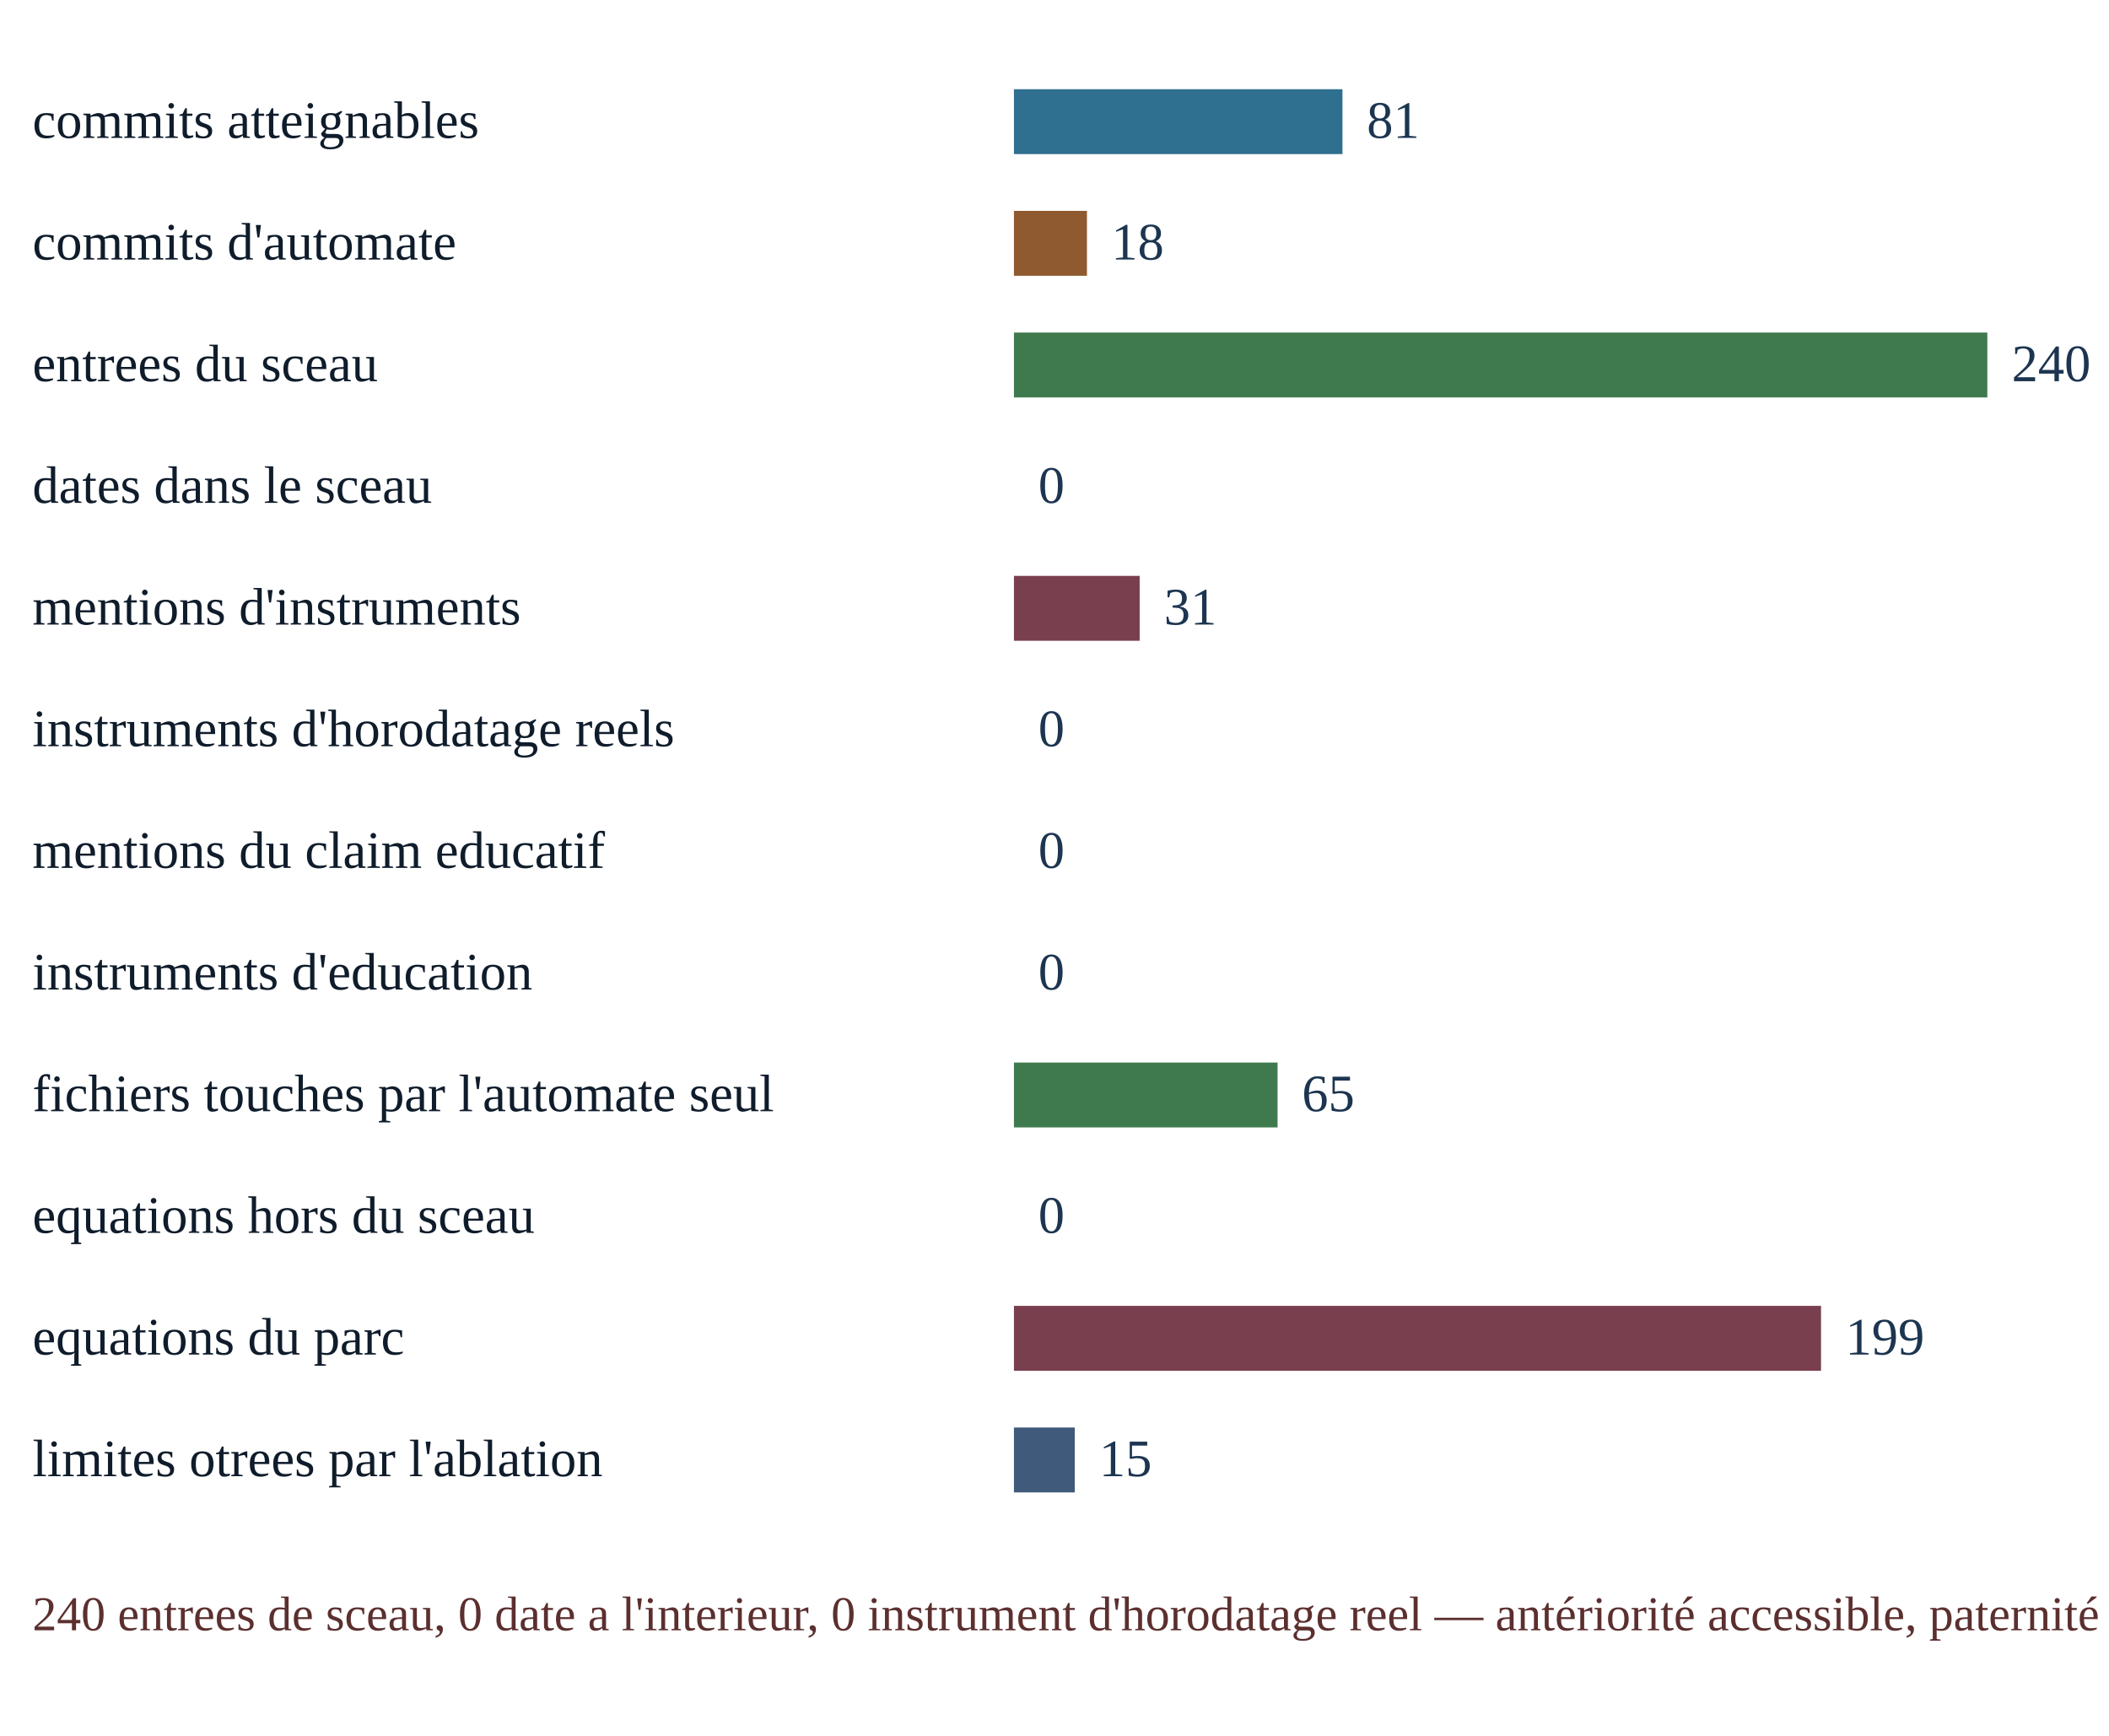
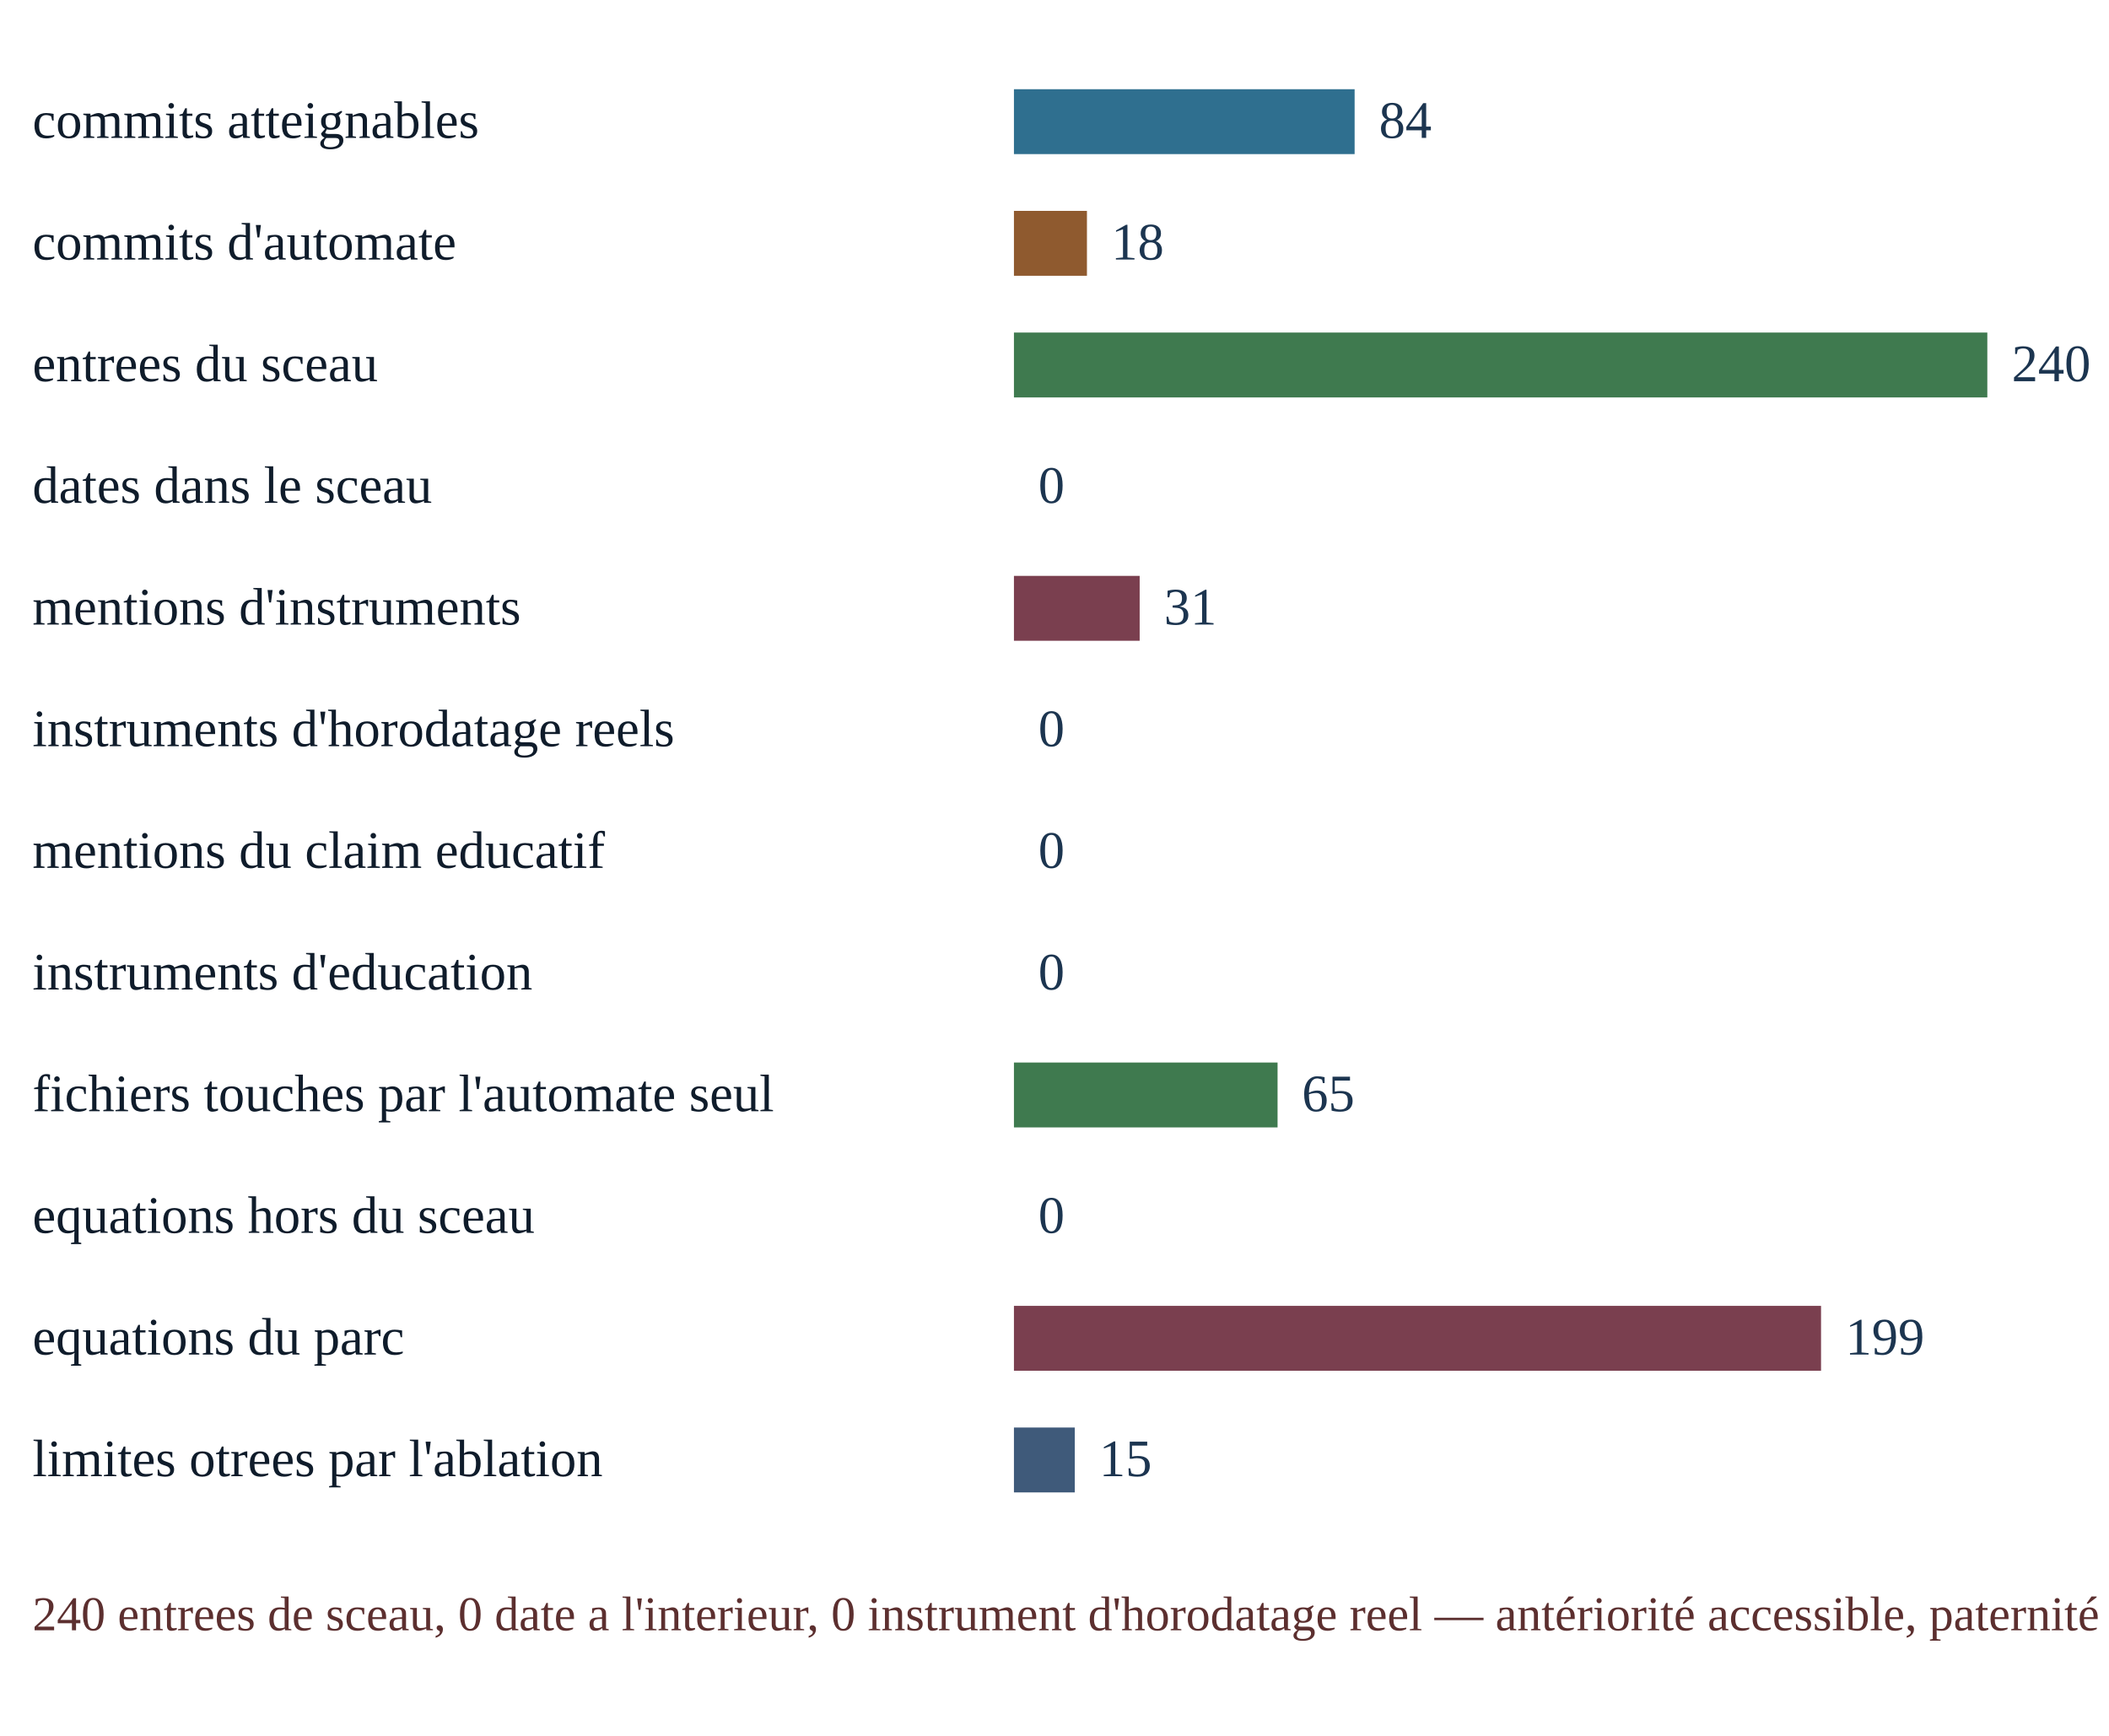
<svg xmlns="http://www.w3.org/2000/svg" width="520" height="428" viewBox="0 0 520 428">
-   <rect x="250" y="22" width="81.00" height="16" fill="#2f6f8f" data-libelle="commits atteignables" data-valeur="81" />
+   <rect x="250" y="22" width="84.00" height="16" fill="#2f6f8f" data-libelle="commits atteignables" data-valeur="84" />
  <text x="8" y="34" font-size="13" fill="#0f1c2b" xml:lang="fr">commits atteignables</text>
-   <text x="337.00" y="34" font-size="13" fill="#1c3550">81</text>
+   <text x="340.00" y="34" font-size="13" fill="#1c3550">84</text>
  <rect x="250" y="52" width="18.00" height="16" fill="#8f5a2f" data-libelle="commits d'automate" data-valeur="18" />
  <text x="8" y="64" font-size="13" fill="#0f1c2b" xml:lang="fr">commits d'automate</text>
  <text x="274.00" y="64" font-size="13" fill="#1c3550">18</text>
  <rect x="250" y="82" width="240.00" height="16" fill="#3f7a4f" data-libelle="entrees du sceau" data-valeur="240" />
  <text x="8" y="94" font-size="13" fill="#0f1c2b" xml:lang="fr">entrees du sceau</text>
  <text x="496.00" y="94" font-size="13" fill="#1c3550">240</text>
  <rect x="250" y="112" width="0.00" height="16" fill="#5a3f7a" data-libelle="dates dans le sceau" data-valeur="0" />
  <text x="8" y="124" font-size="13" fill="#0f1c2b" xml:lang="fr">dates dans le sceau</text>
  <text x="256.00" y="124" font-size="13" fill="#1c3550">0</text>
  <rect x="250" y="142" width="31.00" height="16" fill="#7a3f4f" data-libelle="mentions d'instruments" data-valeur="31" />
  <text x="8" y="154" font-size="13" fill="#0f1c2b" xml:lang="fr">mentions d'instruments</text>
  <text x="287.00" y="154" font-size="13" fill="#1c3550">31</text>
  <rect x="250" y="172" width="0.00" height="16" fill="#3f5a7a" data-libelle="instruments d'horodatage reels" data-valeur="0" />
  <text x="8" y="184" font-size="13" fill="#0f1c2b" xml:lang="fr">instruments d'horodatage reels</text>
  <text x="256.00" y="184" font-size="13" fill="#1c3550">0</text>
  <rect x="250" y="202" width="0.00" height="16" fill="#2f6f8f" data-libelle="mentions du claim educatif" data-valeur="0" />
  <text x="8" y="214" font-size="13" fill="#0f1c2b" xml:lang="fr">mentions du claim educatif</text>
  <text x="256.00" y="214" font-size="13" fill="#1c3550">0</text>
  <rect x="250" y="232" width="0.00" height="16" fill="#8f5a2f" data-libelle="instruments d'education" data-valeur="0" />
  <text x="8" y="244" font-size="13" fill="#0f1c2b" xml:lang="fr">instruments d'education</text>
  <text x="256.00" y="244" font-size="13" fill="#1c3550">0</text>
  <rect x="250" y="262" width="65.00" height="16" fill="#3f7a4f" data-libelle="fichiers touches par l'automate seul" data-valeur="65" />
  <text x="8" y="274" font-size="13" fill="#0f1c2b" xml:lang="fr">fichiers touches par l'automate seul</text>
  <text x="321.00" y="274" font-size="13" fill="#1c3550">65</text>
  <rect x="250" y="292" width="0.00" height="16" fill="#5a3f7a" data-libelle="equations hors du sceau" data-valeur="0" />
  <text x="8" y="304" font-size="13" fill="#0f1c2b" xml:lang="fr">equations hors du sceau</text>
  <text x="256.00" y="304" font-size="13" fill="#1c3550">0</text>
  <rect x="250" y="322" width="199.00" height="16" fill="#7a3f4f" data-libelle="equations du parc" data-valeur="199" />
  <text x="8" y="334" font-size="13" fill="#0f1c2b" xml:lang="fr">equations du parc</text>
  <text x="455.00" y="334" font-size="13" fill="#1c3550">199</text>
  <rect x="250" y="352" width="15.00" height="16" fill="#3f5a7a" data-libelle="limites otrees par l'ablation" data-valeur="15" />
  <text x="8" y="364" font-size="13" fill="#0f1c2b" xml:lang="fr">limites otrees par l'ablation</text>
  <text x="271.00" y="364" font-size="13" fill="#1c3550">15</text>
  <text x="8" y="402" font-size="12" fill="#5c2f2f" xml:lang="fr">240 entrees de sceau, 0 date a l'interieur, 0 instrument d'horodatage reel — antériorité accessible, paternité non instrumentée</text>
</svg>
